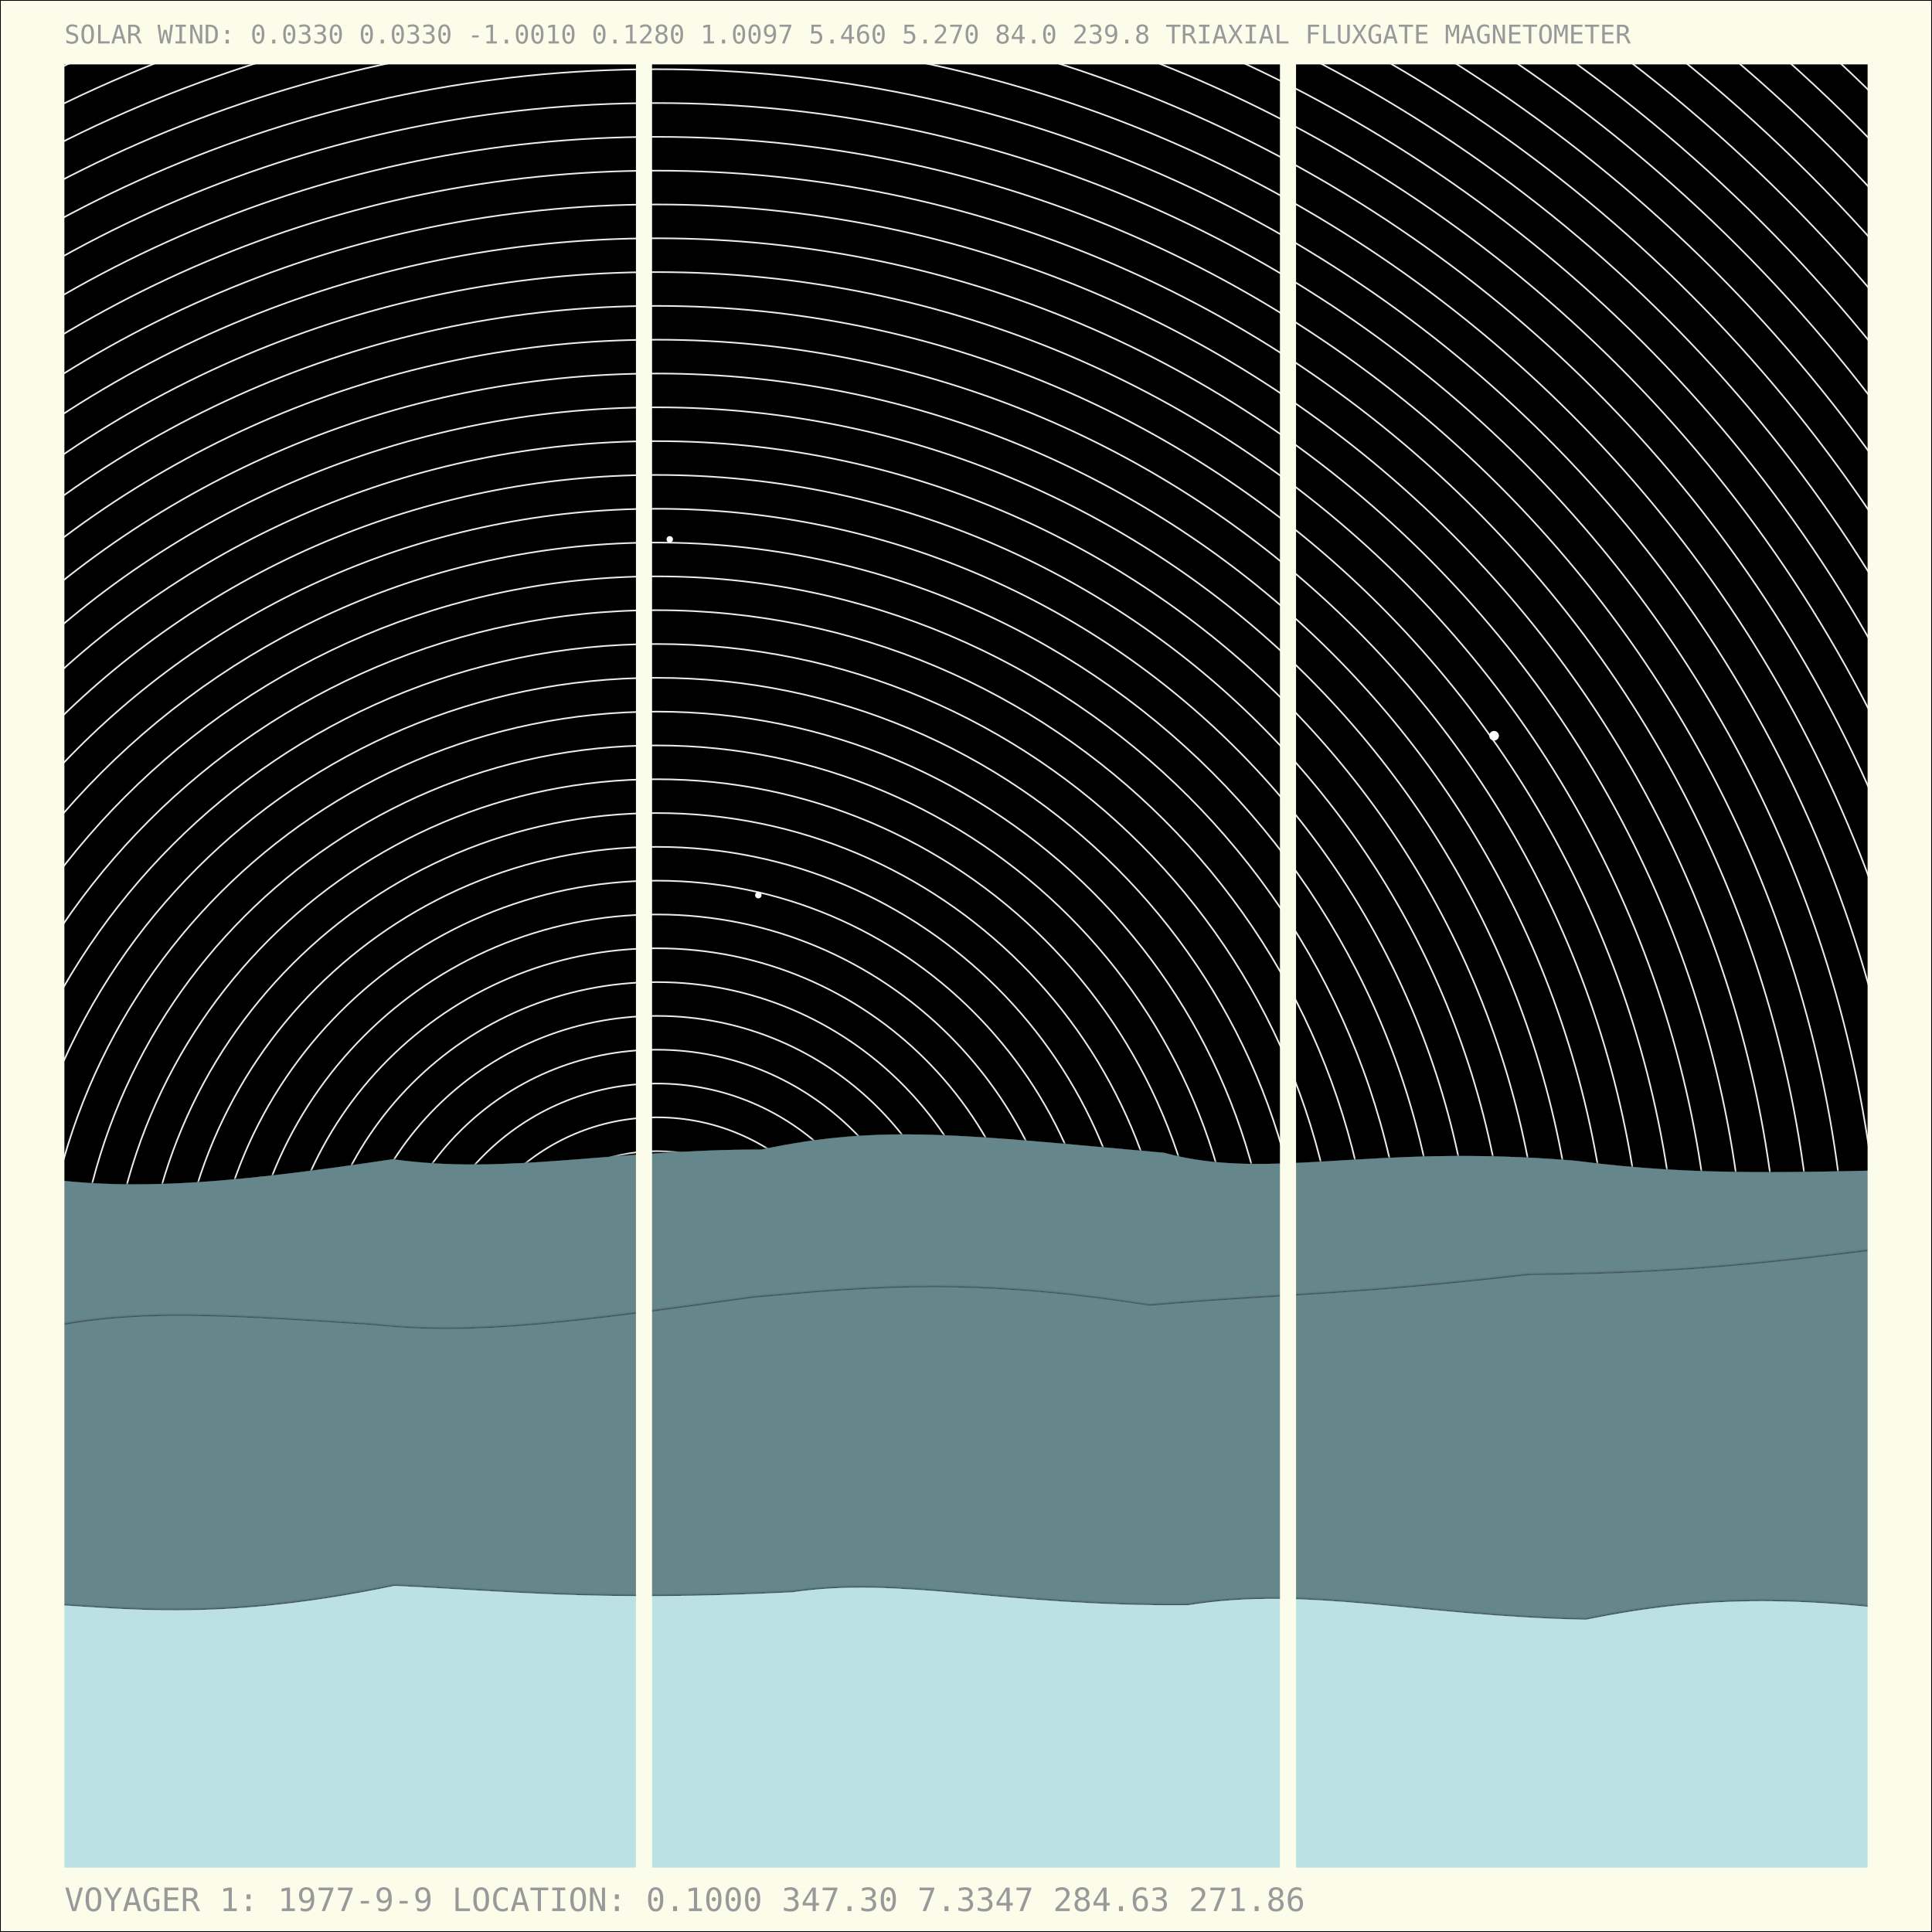
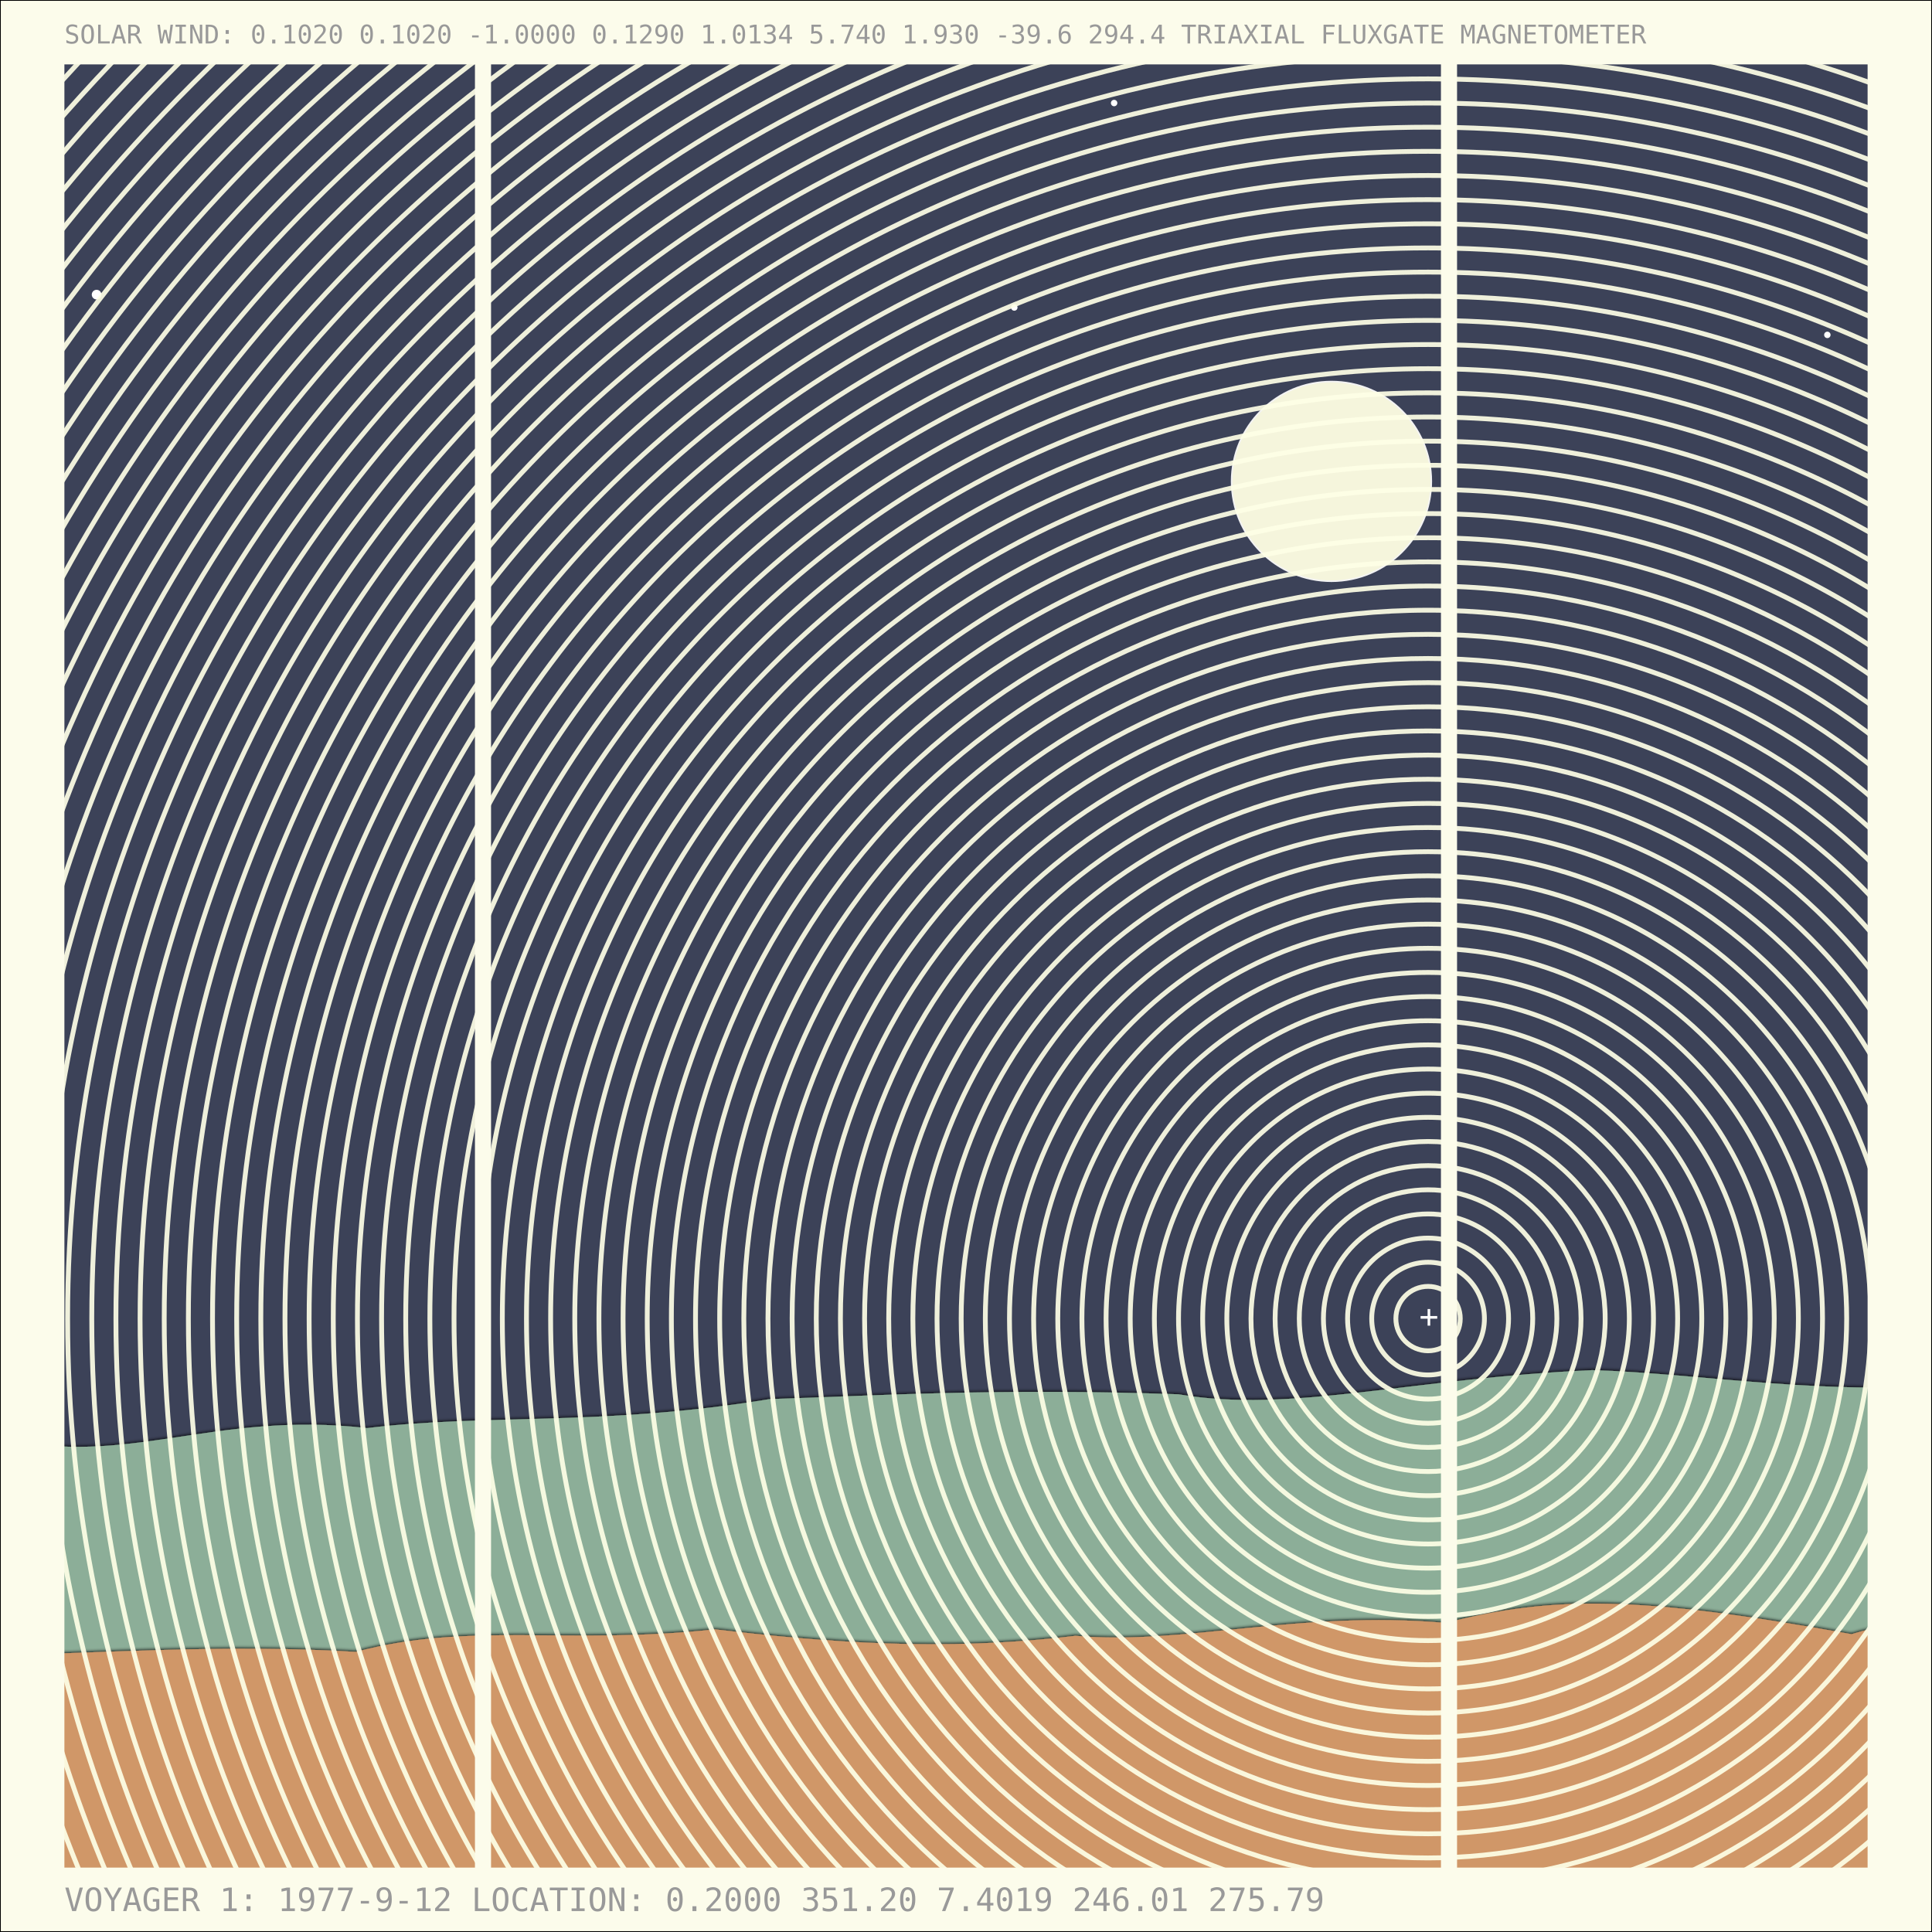
<svg xmlns="http://www.w3.org/2000/svg" width="1200px" height="1200px" version="1.1">
  <defs>
    <linearGradient id="wc0" gradientTransform="rotate(90)">
-       <stop offset="5%" stop-color="#65868B" />
-       <stop offset="95%" stop-color="#65868B" />
+       <stop offset="5%" stop-color="#8CAE98" />
+       <stop offset="95%" stop-color="#8CAE98" />
    </linearGradient>
    <linearGradient id="wc1" gradientTransform="rotate(90)">
-       <stop offset="5%" stop-color="#65868B" />
-       <stop offset="95%" stop-color="#65868B" />
-     </linearGradient>
-     <linearGradient id="wc2" gradientTransform="rotate(90)">
-       <stop offset="5%" stop-color="#BBE1E4" />
-       <stop offset="95%" stop-color="#BBE1E4" />
+       <stop offset="5%" stop-color="#D09768" />
+       <stop offset="95%" stop-color="#D09768" />
    </linearGradient>
    <filter id="shadow">
-       <feDropShadow dx="-0.231" dy="-0.133" stdDeviation="0.817" />
+       <feDropShadow dx="-0.043" dy="-0.324" stdDeviation="0.969" />
    </filter>
  </defs>
-   <path fill="#000000" d="M 0 0 h 1200 v 1200 H 0 z" />
-   <circle cx="928" cy="457" r="3" fill-opacity="1" fill="#ffffff" />
-   <circle cx="416" cy="335" r="2" fill-opacity="1" fill="#ffffff" />
-   <circle cx="471" cy="556" r="2" fill-opacity="1" fill="#ffffff" />
-   <circle cx="408" cy="825" r="2000" stroke-width="1px" stroke-dasharray="0px 0px" fill="none" stroke="#ffffff" stroke-opacity="100%" opacity="92%" />
-   <circle cx="408" cy="825" r="1979" stroke-width="1px" stroke-dasharray="0px 0px" fill="none" stroke="#ffffff" stroke-opacity="100%" opacity="92%" />
-   <circle cx="408" cy="825" r="1958" stroke-width="1px" stroke-dasharray="0px 0px" fill="none" stroke="#ffffff" stroke-opacity="100%" opacity="92%" />
-   <circle cx="408" cy="825" r="1937" stroke-width="1px" stroke-dasharray="0px 0px" fill="none" stroke="#ffffff" stroke-opacity="100%" opacity="92%" />
-   <circle cx="408" cy="825" r="1916" stroke-width="1px" stroke-dasharray="0px 0px" fill="none" stroke="#ffffff" stroke-opacity="100%" opacity="92%" />
-   <circle cx="408" cy="825" r="1895" stroke-width="1px" stroke-dasharray="0px 0px" fill="none" stroke="#ffffff" stroke-opacity="100%" opacity="92%" />
-   <circle cx="408" cy="825" r="1874" stroke-width="1px" stroke-dasharray="0px 0px" fill="none" stroke="#ffffff" stroke-opacity="100%" opacity="92%" />
-   <circle cx="408" cy="825" r="1853" stroke-width="1px" stroke-dasharray="0px 0px" fill="none" stroke="#ffffff" stroke-opacity="100%" opacity="92%" />
-   <circle cx="408" cy="825" r="1832" stroke-width="1px" stroke-dasharray="0px 0px" fill="none" stroke="#ffffff" stroke-opacity="100%" opacity="92%" />
-   <circle cx="408" cy="825" r="1811" stroke-width="1px" stroke-dasharray="0px 0px" fill="none" stroke="#ffffff" stroke-opacity="100%" opacity="92%" />
-   <circle cx="408" cy="825" r="1790" stroke-width="1px" stroke-dasharray="0px 0px" fill="none" stroke="#ffffff" stroke-opacity="100%" opacity="92%" />
-   <circle cx="408" cy="825" r="1769" stroke-width="1px" stroke-dasharray="0px 0px" fill="none" stroke="#ffffff" stroke-opacity="100%" opacity="92%" />
-   <circle cx="408" cy="825" r="1748" stroke-width="1px" stroke-dasharray="0px 0px" fill="none" stroke="#ffffff" stroke-opacity="100%" opacity="92%" />
-   <circle cx="408" cy="825" r="1727" stroke-width="1px" stroke-dasharray="0px 0px" fill="none" stroke="#ffffff" stroke-opacity="100%" opacity="92%" />
-   <circle cx="408" cy="825" r="1706" stroke-width="1px" stroke-dasharray="0px 0px" fill="none" stroke="#ffffff" stroke-opacity="100%" opacity="92%" />
-   <circle cx="408" cy="825" r="1685" stroke-width="1px" stroke-dasharray="0px 0px" fill="none" stroke="#ffffff" stroke-opacity="100%" opacity="92%" />
-   <circle cx="408" cy="825" r="1664" stroke-width="1px" stroke-dasharray="0px 0px" fill="none" stroke="#ffffff" stroke-opacity="100%" opacity="92%" />
-   <circle cx="408" cy="825" r="1643" stroke-width="1px" stroke-dasharray="0px 0px" fill="none" stroke="#ffffff" stroke-opacity="100%" opacity="92%" />
-   <circle cx="408" cy="825" r="1622" stroke-width="1px" stroke-dasharray="0px 0px" fill="none" stroke="#ffffff" stroke-opacity="100%" opacity="92%" />
-   <circle cx="408" cy="825" r="1601" stroke-width="1px" stroke-dasharray="0px 0px" fill="none" stroke="#ffffff" stroke-opacity="100%" opacity="92%" />
-   <circle cx="408" cy="825" r="1580" stroke-width="1px" stroke-dasharray="0px 0px" fill="none" stroke="#ffffff" stroke-opacity="100%" opacity="92%" />
-   <circle cx="408" cy="825" r="1559" stroke-width="1px" stroke-dasharray="0px 0px" fill="none" stroke="#ffffff" stroke-opacity="100%" opacity="92%" />
-   <circle cx="408" cy="825" r="1538" stroke-width="1px" stroke-dasharray="0px 0px" fill="none" stroke="#ffffff" stroke-opacity="100%" opacity="92%" />
-   <circle cx="408" cy="825" r="1517" stroke-width="1px" stroke-dasharray="0px 0px" fill="none" stroke="#ffffff" stroke-opacity="100%" opacity="92%" />
-   <circle cx="408" cy="825" r="1496" stroke-width="1px" stroke-dasharray="0px 0px" fill="none" stroke="#ffffff" stroke-opacity="100%" opacity="92%" />
-   <circle cx="408" cy="825" r="1475" stroke-width="1px" stroke-dasharray="0px 0px" fill="none" stroke="#ffffff" stroke-opacity="100%" opacity="92%" />
-   <circle cx="408" cy="825" r="1454" stroke-width="1px" stroke-dasharray="0px 0px" fill="none" stroke="#ffffff" stroke-opacity="100%" opacity="92%" />
-   <circle cx="408" cy="825" r="1433" stroke-width="1px" stroke-dasharray="0px 0px" fill="none" stroke="#ffffff" stroke-opacity="100%" opacity="92%" />
-   <circle cx="408" cy="825" r="1412" stroke-width="1px" stroke-dasharray="0px 0px" fill="none" stroke="#ffffff" stroke-opacity="100%" opacity="92%" />
-   <circle cx="408" cy="825" r="1391" stroke-width="1px" stroke-dasharray="0px 0px" fill="none" stroke="#ffffff" stroke-opacity="100%" opacity="92%" />
-   <circle cx="408" cy="825" r="1370" stroke-width="1px" stroke-dasharray="0px 0px" fill="none" stroke="#ffffff" stroke-opacity="100%" opacity="92%" />
-   <circle cx="408" cy="825" r="1349" stroke-width="1px" stroke-dasharray="0px 0px" fill="none" stroke="#ffffff" stroke-opacity="100%" opacity="92%" />
-   <circle cx="408" cy="825" r="1328" stroke-width="1px" stroke-dasharray="0px 0px" fill="none" stroke="#ffffff" stroke-opacity="100%" opacity="92%" />
-   <circle cx="408" cy="825" r="1307" stroke-width="1px" stroke-dasharray="0px 0px" fill="none" stroke="#ffffff" stroke-opacity="100%" opacity="92%" />
-   <circle cx="408" cy="825" r="1286" stroke-width="1px" stroke-dasharray="0px 0px" fill="none" stroke="#ffffff" stroke-opacity="100%" opacity="92%" />
-   <circle cx="408" cy="825" r="1265" stroke-width="1px" stroke-dasharray="0px 0px" fill="none" stroke="#ffffff" stroke-opacity="100%" opacity="92%" />
-   <circle cx="408" cy="825" r="1244" stroke-width="1px" stroke-dasharray="0px 0px" fill="none" stroke="#ffffff" stroke-opacity="100%" opacity="92%" />
-   <circle cx="408" cy="825" r="1223" stroke-width="1px" stroke-dasharray="0px 0px" fill="none" stroke="#ffffff" stroke-opacity="100%" opacity="92%" />
-   <circle cx="408" cy="825" r="1202" stroke-width="1px" stroke-dasharray="0px 0px" fill="none" stroke="#ffffff" stroke-opacity="100%" opacity="92%" />
-   <circle cx="408" cy="825" r="1181" stroke-width="1px" stroke-dasharray="0px 0px" fill="none" stroke="#ffffff" stroke-opacity="100%" opacity="92%" />
-   <circle cx="408" cy="825" r="1160" stroke-width="1px" stroke-dasharray="0px 0px" fill="none" stroke="#ffffff" stroke-opacity="100%" opacity="92%" />
-   <circle cx="408" cy="825" r="1139" stroke-width="1px" stroke-dasharray="0px 0px" fill="none" stroke="#ffffff" stroke-opacity="100%" opacity="92%" />
-   <circle cx="408" cy="825" r="1118" stroke-width="1px" stroke-dasharray="0px 0px" fill="none" stroke="#ffffff" stroke-opacity="100%" opacity="92%" />
-   <circle cx="408" cy="825" r="1097" stroke-width="1px" stroke-dasharray="0px 0px" fill="none" stroke="#ffffff" stroke-opacity="100%" opacity="92%" />
-   <circle cx="408" cy="825" r="1076" stroke-width="1px" stroke-dasharray="0px 0px" fill="none" stroke="#ffffff" stroke-opacity="100%" opacity="92%" />
-   <circle cx="408" cy="825" r="1055" stroke-width="1px" stroke-dasharray="0px 0px" fill="none" stroke="#ffffff" stroke-opacity="100%" opacity="92%" />
-   <circle cx="408" cy="825" r="1034" stroke-width="1px" stroke-dasharray="0px 0px" fill="none" stroke="#ffffff" stroke-opacity="100%" opacity="92%" />
-   <circle cx="408" cy="825" r="1013" stroke-width="1px" stroke-dasharray="0px 0px" fill="none" stroke="#ffffff" stroke-opacity="100%" opacity="92%" />
-   <circle cx="408" cy="825" r="992" stroke-width="1px" stroke-dasharray="0px 0px" fill="none" stroke="#ffffff" stroke-opacity="100%" opacity="92%" />
-   <circle cx="408" cy="825" r="971" stroke-width="1px" stroke-dasharray="0px 0px" fill="none" stroke="#ffffff" stroke-opacity="100%" opacity="92%" />
-   <circle cx="408" cy="825" r="950" stroke-width="1px" stroke-dasharray="0px 0px" fill="none" stroke="#ffffff" stroke-opacity="100%" opacity="92%" />
-   <circle cx="408" cy="825" r="929" stroke-width="1px" stroke-dasharray="0px 0px" fill="none" stroke="#ffffff" stroke-opacity="100%" opacity="92%" />
-   <circle cx="408" cy="825" r="908" stroke-width="1px" stroke-dasharray="0px 0px" fill="none" stroke="#ffffff" stroke-opacity="100%" opacity="92%" />
-   <circle cx="408" cy="825" r="887" stroke-width="1px" stroke-dasharray="0px 0px" fill="none" stroke="#ffffff" stroke-opacity="100%" opacity="92%" />
-   <circle cx="408" cy="825" r="866" stroke-width="1px" stroke-dasharray="0px 0px" fill="none" stroke="#ffffff" stroke-opacity="100%" opacity="92%" />
-   <circle cx="408" cy="825" r="845" stroke-width="1px" stroke-dasharray="0px 0px" fill="none" stroke="#ffffff" stroke-opacity="100%" opacity="92%" />
-   <circle cx="408" cy="825" r="824" stroke-width="1px" stroke-dasharray="0px 0px" fill="none" stroke="#ffffff" stroke-opacity="100%" opacity="92%" />
-   <circle cx="408" cy="825" r="803" stroke-width="1px" stroke-dasharray="0px 0px" fill="none" stroke="#ffffff" stroke-opacity="100%" opacity="92%" />
-   <circle cx="408" cy="825" r="782" stroke-width="1px" stroke-dasharray="0px 0px" fill="none" stroke="#ffffff" stroke-opacity="100%" opacity="92%" />
-   <circle cx="408" cy="825" r="761" stroke-width="1px" stroke-dasharray="0px 0px" fill="none" stroke="#ffffff" stroke-opacity="100%" opacity="92%" />
-   <circle cx="408" cy="825" r="740" stroke-width="1px" stroke-dasharray="0px 0px" fill="none" stroke="#ffffff" stroke-opacity="100%" opacity="92%" />
-   <circle cx="408" cy="825" r="719" stroke-width="1px" stroke-dasharray="0px 0px" fill="none" stroke="#ffffff" stroke-opacity="100%" opacity="92%" />
-   <circle cx="408" cy="825" r="698" stroke-width="1px" stroke-dasharray="0px 0px" fill="none" stroke="#ffffff" stroke-opacity="100%" opacity="92%" />
-   <circle cx="408" cy="825" r="677" stroke-width="1px" stroke-dasharray="0px 0px" fill="none" stroke="#ffffff" stroke-opacity="100%" opacity="92%" />
-   <circle cx="408" cy="825" r="656" stroke-width="1px" stroke-dasharray="0px 0px" fill="none" stroke="#ffffff" stroke-opacity="100%" opacity="92%" />
-   <circle cx="408" cy="825" r="635" stroke-width="1px" stroke-dasharray="0px 0px" fill="none" stroke="#ffffff" stroke-opacity="100%" opacity="92%" />
-   <circle cx="408" cy="825" r="614" stroke-width="1px" stroke-dasharray="0px 0px" fill="none" stroke="#ffffff" stroke-opacity="100%" opacity="92%" />
-   <circle cx="408" cy="825" r="593" stroke-width="1px" stroke-dasharray="0px 0px" fill="none" stroke="#ffffff" stroke-opacity="100%" opacity="92%" />
-   <circle cx="408" cy="825" r="572" stroke-width="1px" stroke-dasharray="0px 0px" fill="none" stroke="#ffffff" stroke-opacity="100%" opacity="92%" />
-   <circle cx="408" cy="825" r="551" stroke-width="1px" stroke-dasharray="0px 0px" fill="none" stroke="#ffffff" stroke-opacity="100%" opacity="92%" />
-   <circle cx="408" cy="825" r="530" stroke-width="1px" stroke-dasharray="0px 0px" fill="none" stroke="#ffffff" stroke-opacity="100%" opacity="92%" />
-   <circle cx="408" cy="825" r="509" stroke-width="1px" stroke-dasharray="0px 0px" fill="none" stroke="#ffffff" stroke-opacity="100%" opacity="92%" />
-   <circle cx="408" cy="825" r="488" stroke-width="1px" stroke-dasharray="0px 0px" fill="none" stroke="#ffffff" stroke-opacity="100%" opacity="92%" />
-   <circle cx="408" cy="825" r="467" stroke-width="1px" stroke-dasharray="0px 0px" fill="none" stroke="#ffffff" stroke-opacity="100%" opacity="92%" />
-   <circle cx="408" cy="825" r="446" stroke-width="1px" stroke-dasharray="0px 0px" fill="none" stroke="#ffffff" stroke-opacity="100%" opacity="92%" />
-   <circle cx="408" cy="825" r="425" stroke-width="1px" stroke-dasharray="0px 0px" fill="none" stroke="#ffffff" stroke-opacity="100%" opacity="92%" />
-   <circle cx="408" cy="825" r="404" stroke-width="1px" stroke-dasharray="0px 0px" fill="none" stroke="#ffffff" stroke-opacity="100%" opacity="92%" />
-   <circle cx="408" cy="825" r="383" stroke-width="1px" stroke-dasharray="0px 0px" fill="none" stroke="#ffffff" stroke-opacity="100%" opacity="92%" />
-   <circle cx="408" cy="825" r="362" stroke-width="1px" stroke-dasharray="0px 0px" fill="none" stroke="#ffffff" stroke-opacity="100%" opacity="92%" />
-   <circle cx="408" cy="825" r="341" stroke-width="1px" stroke-dasharray="0px 0px" fill="none" stroke="#ffffff" stroke-opacity="100%" opacity="92%" />
-   <circle cx="408" cy="825" r="320" stroke-width="1px" stroke-dasharray="0px 0px" fill="none" stroke="#ffffff" stroke-opacity="100%" opacity="92%" />
-   <circle cx="408" cy="825" r="299" stroke-width="1px" stroke-dasharray="0px 0px" fill="none" stroke="#ffffff" stroke-opacity="100%" opacity="92%" />
-   <circle cx="408" cy="825" r="278" stroke-width="1px" stroke-dasharray="0px 0px" fill="none" stroke="#ffffff" stroke-opacity="100%" opacity="92%" />
-   <circle cx="408" cy="825" r="257" stroke-width="1px" stroke-dasharray="0px 0px" fill="none" stroke="#ffffff" stroke-opacity="100%" opacity="92%" />
-   <circle cx="408" cy="825" r="236" stroke-width="1px" stroke-dasharray="0px 0px" fill="none" stroke="#ffffff" stroke-opacity="100%" opacity="92%" />
-   <circle cx="408" cy="825" r="215" stroke-width="1px" stroke-dasharray="0px 0px" fill="none" stroke="#ffffff" stroke-opacity="100%" opacity="92%" />
-   <circle cx="408" cy="825" r="194" stroke-width="1px" stroke-dasharray="0px 0px" fill="none" stroke="#ffffff" stroke-opacity="100%" opacity="92%" />
-   <circle cx="408" cy="825" r="173" stroke-width="1px" stroke-dasharray="0px 0px" fill="none" stroke="#ffffff" stroke-opacity="100%" opacity="92%" />
-   <circle cx="408" cy="825" r="152" stroke-width="1px" stroke-dasharray="0px 0px" fill="none" stroke="#ffffff" stroke-opacity="100%" opacity="92%" />
-   <circle cx="408" cy="825" r="131" stroke-width="1px" stroke-dasharray="0px 0px" fill="none" stroke="#ffffff" stroke-opacity="100%" opacity="92%" />
-   <circle cx="408" cy="825" r="110" stroke-width="1px" stroke-dasharray="0px 0px" fill="none" stroke="#ffffff" stroke-opacity="100%" opacity="92%" />
-   <circle cx="408" cy="825" r="89" stroke-width="1px" stroke-dasharray="0px 0px" fill="none" stroke="#ffffff" stroke-opacity="100%" opacity="92%" />
-   <circle cx="408" cy="825" r="68" stroke-width="1px" stroke-dasharray="0px 0px" fill="none" stroke="#ffffff" stroke-opacity="100%" opacity="92%" />
-   <circle cx="408" cy="825" r="47" stroke-width="1px" stroke-dasharray="0px 0px" fill="none" stroke="#ffffff" stroke-opacity="100%" opacity="92%" />
-   <circle cx="408" cy="825" r="26" stroke-width="1px" stroke-dasharray="0px 0px" fill="none" stroke="#ffffff" stroke-opacity="100%" opacity="92%" />
+   <g>
+     <path fill="#3C4258" d="M 0 0 h 1200 v 1200 H 0 z" />
+   </g>
+   <circle cx="630" cy="191" r="2" fill-opacity="1" fill="#ffffff" />
+   <circle cx="1135" cy="208" r="2" fill-opacity="1" fill="#ffffff" />
+   <circle cx="827" cy="299" r="62" fill="#F5F5DC" stroke="#f3f3f3" stroke-width="1" />
+   <circle cx="692" cy="64" r="2" fill-opacity="1" fill="#ffffff" />
+   <circle cx="60" cy="183" r="3" fill-opacity="1" fill="#ffffff" />
+   <circle cx="1192" cy="415" r="2" fill-opacity="1" fill="#ffffff" />
+   <g>
+     <path d="M 0 893.0 c 79 19 132 -17 228 -6 73 -9 147 -1 250 -18 63 -2 142 -7 254 -3 70 12 144 -10 257 -15 69 2 147 17 237 8 75 16 145 11 236 -10 68 -18 122 16 229 8 71 -9 129 -4 231 -2 65 -12 149 3 255 -4 l -40 1200 H 0 Z" fill="url(#wc0)" filter="url(#shadow)" />
+   </g>
+   <g>
+     <path d="M 0 1028.0 c 60 -1 141 -7 221 -2 71 -19 131 -4 223 -14 69 8 141 14 224 4 68 6 138 -16 230 -8 67 -17 120 -17 252 7 65 -20 149 2 231 -16 62 6 126 -15 243 -18 61 14 142 -14 221 -11 64 16 128 -2 257 -3 l -40 1200 H 0 Z" fill="url(#wc1)" filter="url(#shadow)" />
+   </g>
+   <circle cx="887" cy="819" r="2000" stroke-width="3" stroke-dasharray="0px 0px" fill="none" stroke="#feffe6" stroke-opacity="100%" opacity="92%" />
+   <circle cx="887" cy="819" r="1985" stroke-width="3" stroke-dasharray="0px 0px" fill="none" stroke="#feffe6" stroke-opacity="100%" opacity="92%" />
+   <circle cx="887" cy="819" r="1970" stroke-width="3" stroke-dasharray="0px 0px" fill="none" stroke="#feffe6" stroke-opacity="100%" opacity="92%" />
+   <circle cx="887" cy="819" r="1955" stroke-width="3" stroke-dasharray="0px 0px" fill="none" stroke="#feffe6" stroke-opacity="100%" opacity="92%" />
+   <circle cx="887" cy="819" r="1940" stroke-width="3" stroke-dasharray="0px 0px" fill="none" stroke="#feffe6" stroke-opacity="100%" opacity="92%" />
+   <circle cx="887" cy="819" r="1925" stroke-width="3" stroke-dasharray="0px 0px" fill="none" stroke="#feffe6" stroke-opacity="100%" opacity="92%" />
+   <circle cx="887" cy="819" r="1910" stroke-width="3" stroke-dasharray="0px 0px" fill="none" stroke="#feffe6" stroke-opacity="100%" opacity="92%" />
+   <circle cx="887" cy="819" r="1895" stroke-width="3" stroke-dasharray="0px 0px" fill="none" stroke="#feffe6" stroke-opacity="100%" opacity="92%" />
+   <circle cx="887" cy="819" r="1880" stroke-width="3" stroke-dasharray="0px 0px" fill="none" stroke="#feffe6" stroke-opacity="100%" opacity="92%" />
+   <circle cx="887" cy="819" r="1865" stroke-width="3" stroke-dasharray="0px 0px" fill="none" stroke="#feffe6" stroke-opacity="100%" opacity="92%" />
+   <circle cx="887" cy="819" r="1850" stroke-width="3" stroke-dasharray="0px 0px" fill="none" stroke="#feffe6" stroke-opacity="100%" opacity="92%" />
+   <circle cx="887" cy="819" r="1835" stroke-width="3" stroke-dasharray="0px 0px" fill="none" stroke="#feffe6" stroke-opacity="100%" opacity="92%" />
+   <circle cx="887" cy="819" r="1820" stroke-width="3" stroke-dasharray="0px 0px" fill="none" stroke="#feffe6" stroke-opacity="100%" opacity="92%" />
+   <circle cx="887" cy="819" r="1805" stroke-width="3" stroke-dasharray="0px 0px" fill="none" stroke="#feffe6" stroke-opacity="100%" opacity="92%" />
+   <circle cx="887" cy="819" r="1790" stroke-width="3" stroke-dasharray="0px 0px" fill="none" stroke="#feffe6" stroke-opacity="100%" opacity="92%" />
+   <circle cx="887" cy="819" r="1775" stroke-width="3" stroke-dasharray="0px 0px" fill="none" stroke="#feffe6" stroke-opacity="100%" opacity="92%" />
+   <circle cx="887" cy="819" r="1760" stroke-width="3" stroke-dasharray="0px 0px" fill="none" stroke="#feffe6" stroke-opacity="100%" opacity="92%" />
+   <circle cx="887" cy="819" r="1745" stroke-width="3" stroke-dasharray="0px 0px" fill="none" stroke="#feffe6" stroke-opacity="100%" opacity="92%" />
+   <circle cx="887" cy="819" r="1730" stroke-width="3" stroke-dasharray="0px 0px" fill="none" stroke="#feffe6" stroke-opacity="100%" opacity="92%" />
+   <circle cx="887" cy="819" r="1715" stroke-width="3" stroke-dasharray="0px 0px" fill="none" stroke="#feffe6" stroke-opacity="100%" opacity="92%" />
+   <circle cx="887" cy="819" r="1700" stroke-width="3" stroke-dasharray="0px 0px" fill="none" stroke="#feffe6" stroke-opacity="100%" opacity="92%" />
+   <circle cx="887" cy="819" r="1685" stroke-width="3" stroke-dasharray="0px 0px" fill="none" stroke="#feffe6" stroke-opacity="100%" opacity="92%" />
+   <circle cx="887" cy="819" r="1670" stroke-width="3" stroke-dasharray="0px 0px" fill="none" stroke="#feffe6" stroke-opacity="100%" opacity="92%" />
+   <circle cx="887" cy="819" r="1655" stroke-width="3" stroke-dasharray="0px 0px" fill="none" stroke="#feffe6" stroke-opacity="100%" opacity="92%" />
+   <circle cx="887" cy="819" r="1640" stroke-width="3" stroke-dasharray="0px 0px" fill="none" stroke="#feffe6" stroke-opacity="100%" opacity="92%" />
+   <circle cx="887" cy="819" r="1625" stroke-width="3" stroke-dasharray="0px 0px" fill="none" stroke="#feffe6" stroke-opacity="100%" opacity="92%" />
+   <circle cx="887" cy="819" r="1610" stroke-width="3" stroke-dasharray="0px 0px" fill="none" stroke="#feffe6" stroke-opacity="100%" opacity="92%" />
+   <circle cx="887" cy="819" r="1595" stroke-width="3" stroke-dasharray="0px 0px" fill="none" stroke="#feffe6" stroke-opacity="100%" opacity="92%" />
+   <circle cx="887" cy="819" r="1580" stroke-width="3" stroke-dasharray="0px 0px" fill="none" stroke="#feffe6" stroke-opacity="100%" opacity="92%" />
+   <circle cx="887" cy="819" r="1565" stroke-width="3" stroke-dasharray="0px 0px" fill="none" stroke="#feffe6" stroke-opacity="100%" opacity="92%" />
+   <circle cx="887" cy="819" r="1550" stroke-width="3" stroke-dasharray="0px 0px" fill="none" stroke="#feffe6" stroke-opacity="100%" opacity="92%" />
+   <circle cx="887" cy="819" r="1535" stroke-width="3" stroke-dasharray="0px 0px" fill="none" stroke="#feffe6" stroke-opacity="100%" opacity="92%" />
+   <circle cx="887" cy="819" r="1520" stroke-width="3" stroke-dasharray="0px 0px" fill="none" stroke="#feffe6" stroke-opacity="100%" opacity="92%" />
+   <circle cx="887" cy="819" r="1505" stroke-width="3" stroke-dasharray="0px 0px" fill="none" stroke="#feffe6" stroke-opacity="100%" opacity="92%" />
+   <circle cx="887" cy="819" r="1490" stroke-width="3" stroke-dasharray="0px 0px" fill="none" stroke="#feffe6" stroke-opacity="100%" opacity="92%" />
+   <circle cx="887" cy="819" r="1475" stroke-width="3" stroke-dasharray="0px 0px" fill="none" stroke="#feffe6" stroke-opacity="100%" opacity="92%" />
+   <circle cx="887" cy="819" r="1460" stroke-width="3" stroke-dasharray="0px 0px" fill="none" stroke="#feffe6" stroke-opacity="100%" opacity="92%" />
+   <circle cx="887" cy="819" r="1445" stroke-width="3" stroke-dasharray="0px 0px" fill="none" stroke="#feffe6" stroke-opacity="100%" opacity="92%" />
+   <circle cx="887" cy="819" r="1430" stroke-width="3" stroke-dasharray="0px 0px" fill="none" stroke="#feffe6" stroke-opacity="100%" opacity="92%" />
+   <circle cx="887" cy="819" r="1415" stroke-width="3" stroke-dasharray="0px 0px" fill="none" stroke="#feffe6" stroke-opacity="100%" opacity="92%" />
+   <circle cx="887" cy="819" r="1400" stroke-width="3" stroke-dasharray="0px 0px" fill="none" stroke="#feffe6" stroke-opacity="100%" opacity="92%" />
+   <circle cx="887" cy="819" r="1385" stroke-width="3" stroke-dasharray="0px 0px" fill="none" stroke="#feffe6" stroke-opacity="100%" opacity="92%" />
+   <circle cx="887" cy="819" r="1370" stroke-width="3" stroke-dasharray="0px 0px" fill="none" stroke="#feffe6" stroke-opacity="100%" opacity="92%" />
+   <circle cx="887" cy="819" r="1355" stroke-width="3" stroke-dasharray="0px 0px" fill="none" stroke="#feffe6" stroke-opacity="100%" opacity="92%" />
+   <circle cx="887" cy="819" r="1340" stroke-width="3" stroke-dasharray="0px 0px" fill="none" stroke="#feffe6" stroke-opacity="100%" opacity="92%" />
+   <circle cx="887" cy="819" r="1325" stroke-width="3" stroke-dasharray="0px 0px" fill="none" stroke="#feffe6" stroke-opacity="100%" opacity="92%" />
+   <circle cx="887" cy="819" r="1310" stroke-width="3" stroke-dasharray="0px 0px" fill="none" stroke="#feffe6" stroke-opacity="100%" opacity="92%" />
+   <circle cx="887" cy="819" r="1295" stroke-width="3" stroke-dasharray="0px 0px" fill="none" stroke="#feffe6" stroke-opacity="100%" opacity="92%" />
+   <circle cx="887" cy="819" r="1280" stroke-width="3" stroke-dasharray="0px 0px" fill="none" stroke="#feffe6" stroke-opacity="100%" opacity="92%" />
+   <circle cx="887" cy="819" r="1265" stroke-width="3" stroke-dasharray="0px 0px" fill="none" stroke="#feffe6" stroke-opacity="100%" opacity="92%" />
+   <circle cx="887" cy="819" r="1250" stroke-width="3" stroke-dasharray="0px 0px" fill="none" stroke="#feffe6" stroke-opacity="100%" opacity="92%" />
+   <circle cx="887" cy="819" r="1235" stroke-width="3" stroke-dasharray="0px 0px" fill="none" stroke="#feffe6" stroke-opacity="100%" opacity="92%" />
+   <circle cx="887" cy="819" r="1220" stroke-width="3" stroke-dasharray="0px 0px" fill="none" stroke="#feffe6" stroke-opacity="100%" opacity="92%" />
+   <circle cx="887" cy="819" r="1205" stroke-width="3" stroke-dasharray="0px 0px" fill="none" stroke="#feffe6" stroke-opacity="100%" opacity="92%" />
+   <circle cx="887" cy="819" r="1190" stroke-width="3" stroke-dasharray="0px 0px" fill="none" stroke="#feffe6" stroke-opacity="100%" opacity="92%" />
+   <circle cx="887" cy="819" r="1175" stroke-width="3" stroke-dasharray="0px 0px" fill="none" stroke="#feffe6" stroke-opacity="100%" opacity="92%" />
+   <circle cx="887" cy="819" r="1160" stroke-width="3" stroke-dasharray="0px 0px" fill="none" stroke="#feffe6" stroke-opacity="100%" opacity="92%" />
+   <circle cx="887" cy="819" r="1145" stroke-width="3" stroke-dasharray="0px 0px" fill="none" stroke="#feffe6" stroke-opacity="100%" opacity="92%" />
+   <circle cx="887" cy="819" r="1130" stroke-width="3" stroke-dasharray="0px 0px" fill="none" stroke="#feffe6" stroke-opacity="100%" opacity="92%" />
+   <circle cx="887" cy="819" r="1115" stroke-width="3" stroke-dasharray="0px 0px" fill="none" stroke="#feffe6" stroke-opacity="100%" opacity="92%" />
+   <circle cx="887" cy="819" r="1100" stroke-width="3" stroke-dasharray="0px 0px" fill="none" stroke="#feffe6" stroke-opacity="100%" opacity="92%" />
+   <circle cx="887" cy="819" r="1085" stroke-width="3" stroke-dasharray="0px 0px" fill="none" stroke="#feffe6" stroke-opacity="100%" opacity="92%" />
+   <circle cx="887" cy="819" r="1070" stroke-width="3" stroke-dasharray="0px 0px" fill="none" stroke="#feffe6" stroke-opacity="100%" opacity="92%" />
+   <circle cx="887" cy="819" r="1055" stroke-width="3" stroke-dasharray="0px 0px" fill="none" stroke="#feffe6" stroke-opacity="100%" opacity="92%" />
+   <circle cx="887" cy="819" r="1040" stroke-width="3" stroke-dasharray="0px 0px" fill="none" stroke="#feffe6" stroke-opacity="100%" opacity="92%" />
+   <circle cx="887" cy="819" r="1025" stroke-width="3" stroke-dasharray="0px 0px" fill="none" stroke="#feffe6" stroke-opacity="100%" opacity="92%" />
+   <circle cx="887" cy="819" r="1010" stroke-width="3" stroke-dasharray="0px 0px" fill="none" stroke="#feffe6" stroke-opacity="100%" opacity="92%" />
+   <circle cx="887" cy="819" r="995" stroke-width="3" stroke-dasharray="0px 0px" fill="none" stroke="#feffe6" stroke-opacity="100%" opacity="92%" />
+   <circle cx="887" cy="819" r="980" stroke-width="3" stroke-dasharray="0px 0px" fill="none" stroke="#feffe6" stroke-opacity="100%" opacity="92%" />
+   <circle cx="887" cy="819" r="965" stroke-width="3" stroke-dasharray="0px 0px" fill="none" stroke="#feffe6" stroke-opacity="100%" opacity="92%" />
+   <circle cx="887" cy="819" r="950" stroke-width="3" stroke-dasharray="0px 0px" fill="none" stroke="#feffe6" stroke-opacity="100%" opacity="92%" />
+   <circle cx="887" cy="819" r="935" stroke-width="3" stroke-dasharray="0px 0px" fill="none" stroke="#feffe6" stroke-opacity="100%" opacity="92%" />
+   <circle cx="887" cy="819" r="920" stroke-width="3" stroke-dasharray="0px 0px" fill="none" stroke="#feffe6" stroke-opacity="100%" opacity="92%" />
+   <circle cx="887" cy="819" r="905" stroke-width="3" stroke-dasharray="0px 0px" fill="none" stroke="#feffe6" stroke-opacity="100%" opacity="92%" />
+   <circle cx="887" cy="819" r="890" stroke-width="3" stroke-dasharray="0px 0px" fill="none" stroke="#feffe6" stroke-opacity="100%" opacity="92%" />
+   <circle cx="887" cy="819" r="875" stroke-width="3" stroke-dasharray="0px 0px" fill="none" stroke="#feffe6" stroke-opacity="100%" opacity="92%" />
+   <circle cx="887" cy="819" r="860" stroke-width="3" stroke-dasharray="0px 0px" fill="none" stroke="#feffe6" stroke-opacity="100%" opacity="92%" />
+   <circle cx="887" cy="819" r="845" stroke-width="3" stroke-dasharray="0px 0px" fill="none" stroke="#feffe6" stroke-opacity="100%" opacity="92%" />
+   <circle cx="887" cy="819" r="830" stroke-width="3" stroke-dasharray="0px 0px" fill="none" stroke="#feffe6" stroke-opacity="100%" opacity="92%" />
+   <circle cx="887" cy="819" r="815" stroke-width="3" stroke-dasharray="0px 0px" fill="none" stroke="#feffe6" stroke-opacity="100%" opacity="92%" />
+   <circle cx="887" cy="819" r="800" stroke-width="3" stroke-dasharray="0px 0px" fill="none" stroke="#feffe6" stroke-opacity="100%" opacity="92%" />
+   <circle cx="887" cy="819" r="785" stroke-width="3" stroke-dasharray="0px 0px" fill="none" stroke="#feffe6" stroke-opacity="100%" opacity="92%" />
+   <circle cx="887" cy="819" r="770" stroke-width="3" stroke-dasharray="0px 0px" fill="none" stroke="#feffe6" stroke-opacity="100%" opacity="92%" />
+   <circle cx="887" cy="819" r="755" stroke-width="3" stroke-dasharray="0px 0px" fill="none" stroke="#feffe6" stroke-opacity="100%" opacity="92%" />
+   <circle cx="887" cy="819" r="740" stroke-width="3" stroke-dasharray="0px 0px" fill="none" stroke="#feffe6" stroke-opacity="100%" opacity="92%" />
+   <circle cx="887" cy="819" r="725" stroke-width="3" stroke-dasharray="0px 0px" fill="none" stroke="#feffe6" stroke-opacity="100%" opacity="92%" />
+   <circle cx="887" cy="819" r="710" stroke-width="3" stroke-dasharray="0px 0px" fill="none" stroke="#feffe6" stroke-opacity="100%" opacity="92%" />
+   <circle cx="887" cy="819" r="695" stroke-width="3" stroke-dasharray="0px 0px" fill="none" stroke="#feffe6" stroke-opacity="100%" opacity="92%" />
+   <circle cx="887" cy="819" r="680" stroke-width="3" stroke-dasharray="0px 0px" fill="none" stroke="#feffe6" stroke-opacity="100%" opacity="92%" />
+   <circle cx="887" cy="819" r="665" stroke-width="3" stroke-dasharray="0px 0px" fill="none" stroke="#feffe6" stroke-opacity="100%" opacity="92%" />
+   <circle cx="887" cy="819" r="650" stroke-width="3" stroke-dasharray="0px 0px" fill="none" stroke="#feffe6" stroke-opacity="100%" opacity="92%" />
+   <circle cx="887" cy="819" r="635" stroke-width="3" stroke-dasharray="0px 0px" fill="none" stroke="#feffe6" stroke-opacity="100%" opacity="92%" />
+   <circle cx="887" cy="819" r="620" stroke-width="3" stroke-dasharray="0px 0px" fill="none" stroke="#feffe6" stroke-opacity="100%" opacity="92%" />
+   <circle cx="887" cy="819" r="605" stroke-width="3" stroke-dasharray="0px 0px" fill="none" stroke="#feffe6" stroke-opacity="100%" opacity="92%" />
+   <circle cx="887" cy="819" r="590" stroke-width="3" stroke-dasharray="0px 0px" fill="none" stroke="#feffe6" stroke-opacity="100%" opacity="92%" />
+   <circle cx="887" cy="819" r="575" stroke-width="3" stroke-dasharray="0px 0px" fill="none" stroke="#feffe6" stroke-opacity="100%" opacity="92%" />
+   <circle cx="887" cy="819" r="560" stroke-width="3" stroke-dasharray="0px 0px" fill="none" stroke="#feffe6" stroke-opacity="100%" opacity="92%" />
+   <circle cx="887" cy="819" r="545" stroke-width="3" stroke-dasharray="0px 0px" fill="none" stroke="#feffe6" stroke-opacity="100%" opacity="92%" />
+   <circle cx="887" cy="819" r="530" stroke-width="3" stroke-dasharray="0px 0px" fill="none" stroke="#feffe6" stroke-opacity="100%" opacity="92%" />
+   <circle cx="887" cy="819" r="515" stroke-width="3" stroke-dasharray="0px 0px" fill="none" stroke="#feffe6" stroke-opacity="100%" opacity="92%" />
+   <circle cx="887" cy="819" r="500" stroke-width="3" stroke-dasharray="0px 0px" fill="none" stroke="#feffe6" stroke-opacity="100%" opacity="92%" />
+   <circle cx="887" cy="819" r="485" stroke-width="3" stroke-dasharray="0px 0px" fill="none" stroke="#feffe6" stroke-opacity="100%" opacity="92%" />
+   <circle cx="887" cy="819" r="470" stroke-width="3" stroke-dasharray="0px 0px" fill="none" stroke="#feffe6" stroke-opacity="100%" opacity="92%" />
+   <circle cx="887" cy="819" r="455" stroke-width="3" stroke-dasharray="0px 0px" fill="none" stroke="#feffe6" stroke-opacity="100%" opacity="92%" />
+   <circle cx="887" cy="819" r="440" stroke-width="3" stroke-dasharray="0px 0px" fill="none" stroke="#feffe6" stroke-opacity="100%" opacity="92%" />
+   <circle cx="887" cy="819" r="425" stroke-width="3" stroke-dasharray="0px 0px" fill="none" stroke="#feffe6" stroke-opacity="100%" opacity="92%" />
+   <circle cx="887" cy="819" r="410" stroke-width="3" stroke-dasharray="0px 0px" fill="none" stroke="#feffe6" stroke-opacity="100%" opacity="92%" />
+   <circle cx="887" cy="819" r="395" stroke-width="3" stroke-dasharray="0px 0px" fill="none" stroke="#feffe6" stroke-opacity="100%" opacity="92%" />
+   <circle cx="887" cy="819" r="380" stroke-width="3" stroke-dasharray="0px 0px" fill="none" stroke="#feffe6" stroke-opacity="100%" opacity="92%" />
+   <circle cx="887" cy="819" r="365" stroke-width="3" stroke-dasharray="0px 0px" fill="none" stroke="#feffe6" stroke-opacity="100%" opacity="92%" />
+   <circle cx="887" cy="819" r="350" stroke-width="3" stroke-dasharray="0px 0px" fill="none" stroke="#feffe6" stroke-opacity="100%" opacity="92%" />
+   <circle cx="887" cy="819" r="335" stroke-width="3" stroke-dasharray="0px 0px" fill="none" stroke="#feffe6" stroke-opacity="100%" opacity="92%" />
+   <circle cx="887" cy="819" r="320" stroke-width="3" stroke-dasharray="0px 0px" fill="none" stroke="#feffe6" stroke-opacity="100%" opacity="92%" />
+   <circle cx="887" cy="819" r="305" stroke-width="3" stroke-dasharray="0px 0px" fill="none" stroke="#feffe6" stroke-opacity="100%" opacity="92%" />
+   <circle cx="887" cy="819" r="290" stroke-width="3" stroke-dasharray="0px 0px" fill="none" stroke="#feffe6" stroke-opacity="100%" opacity="92%" />
+   <circle cx="887" cy="819" r="275" stroke-width="3" stroke-dasharray="0px 0px" fill="none" stroke="#feffe6" stroke-opacity="100%" opacity="92%" />
+   <circle cx="887" cy="819" r="260" stroke-width="3" stroke-dasharray="0px 0px" fill="none" stroke="#feffe6" stroke-opacity="100%" opacity="92%" />
+   <circle cx="887" cy="819" r="245" stroke-width="3" stroke-dasharray="0px 0px" fill="none" stroke="#feffe6" stroke-opacity="100%" opacity="92%" />
+   <circle cx="887" cy="819" r="230" stroke-width="3" stroke-dasharray="0px 0px" fill="none" stroke="#feffe6" stroke-opacity="100%" opacity="92%" />
+   <circle cx="887" cy="819" r="215" stroke-width="3" stroke-dasharray="0px 0px" fill="none" stroke="#feffe6" stroke-opacity="100%" opacity="92%" />
+   <circle cx="887" cy="819" r="200" stroke-width="3" stroke-dasharray="0px 0px" fill="none" stroke="#feffe6" stroke-opacity="100%" opacity="92%" />
+   <circle cx="887" cy="819" r="185" stroke-width="3" stroke-dasharray="0px 0px" fill="none" stroke="#feffe6" stroke-opacity="100%" opacity="92%" />
+   <circle cx="887" cy="819" r="170" stroke-width="3" stroke-dasharray="0px 0px" fill="none" stroke="#feffe6" stroke-opacity="100%" opacity="92%" />
+   <circle cx="887" cy="819" r="155" stroke-width="3" stroke-dasharray="0px 0px" fill="none" stroke="#feffe6" stroke-opacity="100%" opacity="92%" />
+   <circle cx="887" cy="819" r="140" stroke-width="3" stroke-dasharray="0px 0px" fill="none" stroke="#feffe6" stroke-opacity="100%" opacity="92%" />
+   <circle cx="887" cy="819" r="125" stroke-width="3" stroke-dasharray="0px 0px" fill="none" stroke="#feffe6" stroke-opacity="100%" opacity="92%" />
+   <circle cx="887" cy="819" r="110" stroke-width="3" stroke-dasharray="0px 0px" fill="none" stroke="#feffe6" stroke-opacity="100%" opacity="92%" />
+   <circle cx="887" cy="819" r="95" stroke-width="3" stroke-dasharray="0px 0px" fill="none" stroke="#feffe6" stroke-opacity="100%" opacity="92%" />
+   <circle cx="887" cy="819" r="80" stroke-width="3" stroke-dasharray="0px 0px" fill="none" stroke="#feffe6" stroke-opacity="100%" opacity="92%" />
+   <circle cx="887" cy="819" r="65" stroke-width="3" stroke-dasharray="0px 0px" fill="none" stroke="#feffe6" stroke-opacity="100%" opacity="92%" />
+   <circle cx="887" cy="819" r="50" stroke-width="3" stroke-dasharray="0px 0px" fill="none" stroke="#feffe6" stroke-opacity="100%" opacity="92%" />
+   <circle cx="887" cy="819" r="35" stroke-width="3" stroke-dasharray="0px 0px" fill="none" stroke="#feffe6" stroke-opacity="100%" opacity="92%" />
+   <circle cx="887" cy="819" r="20" stroke-width="3" stroke-dasharray="0px 0px" fill="none" stroke="#feffe6" stroke-opacity="100%" opacity="92%" />
  <style>
        .voyager {
            font: 20px monospace;
            fill: #ffffff;
        }
    </style>
-   <text x="402.5" y="830.5" class="voyager">+</text>
-   <g>
-     <path d="M 0 727.0 c 67 15 137 9 244 -7 70 10 136 -6 229 -6 75 -16 126 -9 250 2 66 18 126 -6 256 5 76 10 138 7 231 5 78 -18 134 -20 228 -9 77 17 120 3 222 -5 64 8 135 -14 239 -9 63 -20 138 8 254 2 74 3 146 18 245 1 69 -14 129 2 235 4 68 13 135 -10 234 -17 78 16 144 -2 250 -17 76 9 134 6 251 1 64 -6 130 -18 224 -7 64 18 122 6 239 -11 60 10 132 -12 252 -19 64 6 125 16 239 -12 l -40 1200 H 0 Z" fill="url(#wc0)" filter="url(#shadow)" />
-   </g>
-   <g>
-     <path d="M 0 832.0 c 70 -20 123 -16 232 -9 63 7 128 -2 236 -17 77 -7 138 -12 246 5 79 -7 122 -6 235 -19 79 -1 128 -4 235 -18 68 7 139 -2 220 2 60 16 143 -16 258 -12 79 1 133 -15 258 -4 63 -20 125 8 234 -4 72 3 141 -4 233 -20 67 8 127 -2 239 0 70 18 121 18 223 -19 62 -11 146 6 254 -17 63 -3 123 4 251 -8 76 -20 143 11 222 -12 73 19 124 -11 256 -18 77 16 142 12 246 -6 78 -12 123 11 251 5 l -40 1200 H 0 Z" fill="url(#wc1)" filter="url(#shadow)" />
-   </g>
-   <g>
-     <path d="M 0 995.0 c 67 2 125 15 245 -10 67 3 124 10 247 4 68 -10 131 9 246 8 75 -12 143 7 247 9 74 -15 136 -16 244 1 76 -3 120 14 225 -16 71 15 132 -8 235 -13 67 11 146 -18 230 -15 67 8 130 -4 246 5 64 -2 137 2 245 -8 72 15 136 10 233 5 74 -7 142 4 249 -11 72 -20 141 -6 221 -5 64 -14 120 1 229 -18 60 -16 139 -2 242 -13 67 -16 125 -12 231 -5 64 8 146 0 251 8 65 -7 130 -13 255 5 l -40 1200 H 0 Z" fill="url(#wc2)" filter="url(#shadow)" />
-   </g>
+   <text x="881.5" y="824.5" class="voyager">+</text>
  <rect x="0" y="0" width="1200" height="1200" style="stroke:#fcfceb; fill: none;stroke-width:80px" />
  <g id="triptych">
-     <line x1="400.0" y1="0" x2="400.0" y2="1200" style="stroke:#fcfceb;stroke-width:10px;" />
-     <line x1="800.0" y1="0" x2="800.0" y2="1200" style="stroke:#fcfceb;stroke-width:10px;" />
+     <line x1="300.0" y1="0" x2="300.0" y2="1200" style="stroke:#fcfceb;stroke-width:10px;" />
+     <line x1="900.0" y1="0" x2="900.0" y2="1200" style="stroke:#fcfceb;stroke-width:10px;" />
  </g>
  <rect x="0" y="0" width="1200" height="1200" style="stroke: #000000; fill: none;stroke-width:1px" />
  <style>
        .label {
            font: 20px monospace;
            fill: #999999;
        }
    </style>
  <g id="label">
-     <text x="40" y="1187" class="label">VOYAGER 1: 1977-9-9 LOCATION: 0.1000 347.30 7.3347 284.63
-             271.86</text>
+     <text x="40" y="1187" class="label">VOYAGER 1: 1977-9-12 LOCATION: 0.2000 351.20 7.4019 246.01
+             275.79</text>
  </g>
  <style>
        .top_label {
            font: 16px monospace;
            fill: #999999;
        }
    </style>
  <g id="top_label">
-     <text x="40" y="27" class="top_label">SOLAR WIND: 0.0330 0.0330 -1.0010 0.1280 1.0097 5.460 5.270
-             84.0 239.8 TRIAXIAL FLUXGATE MAGNETOMETER</text>
+     <text x="40" y="27" class="top_label">SOLAR WIND: 0.1020 0.1020 -1.0000 0.1290 1.0134 5.740 1.930
+             -39.6 294.4 TRIAXIAL FLUXGATE MAGNETOMETER</text>
  </g>
</svg>
